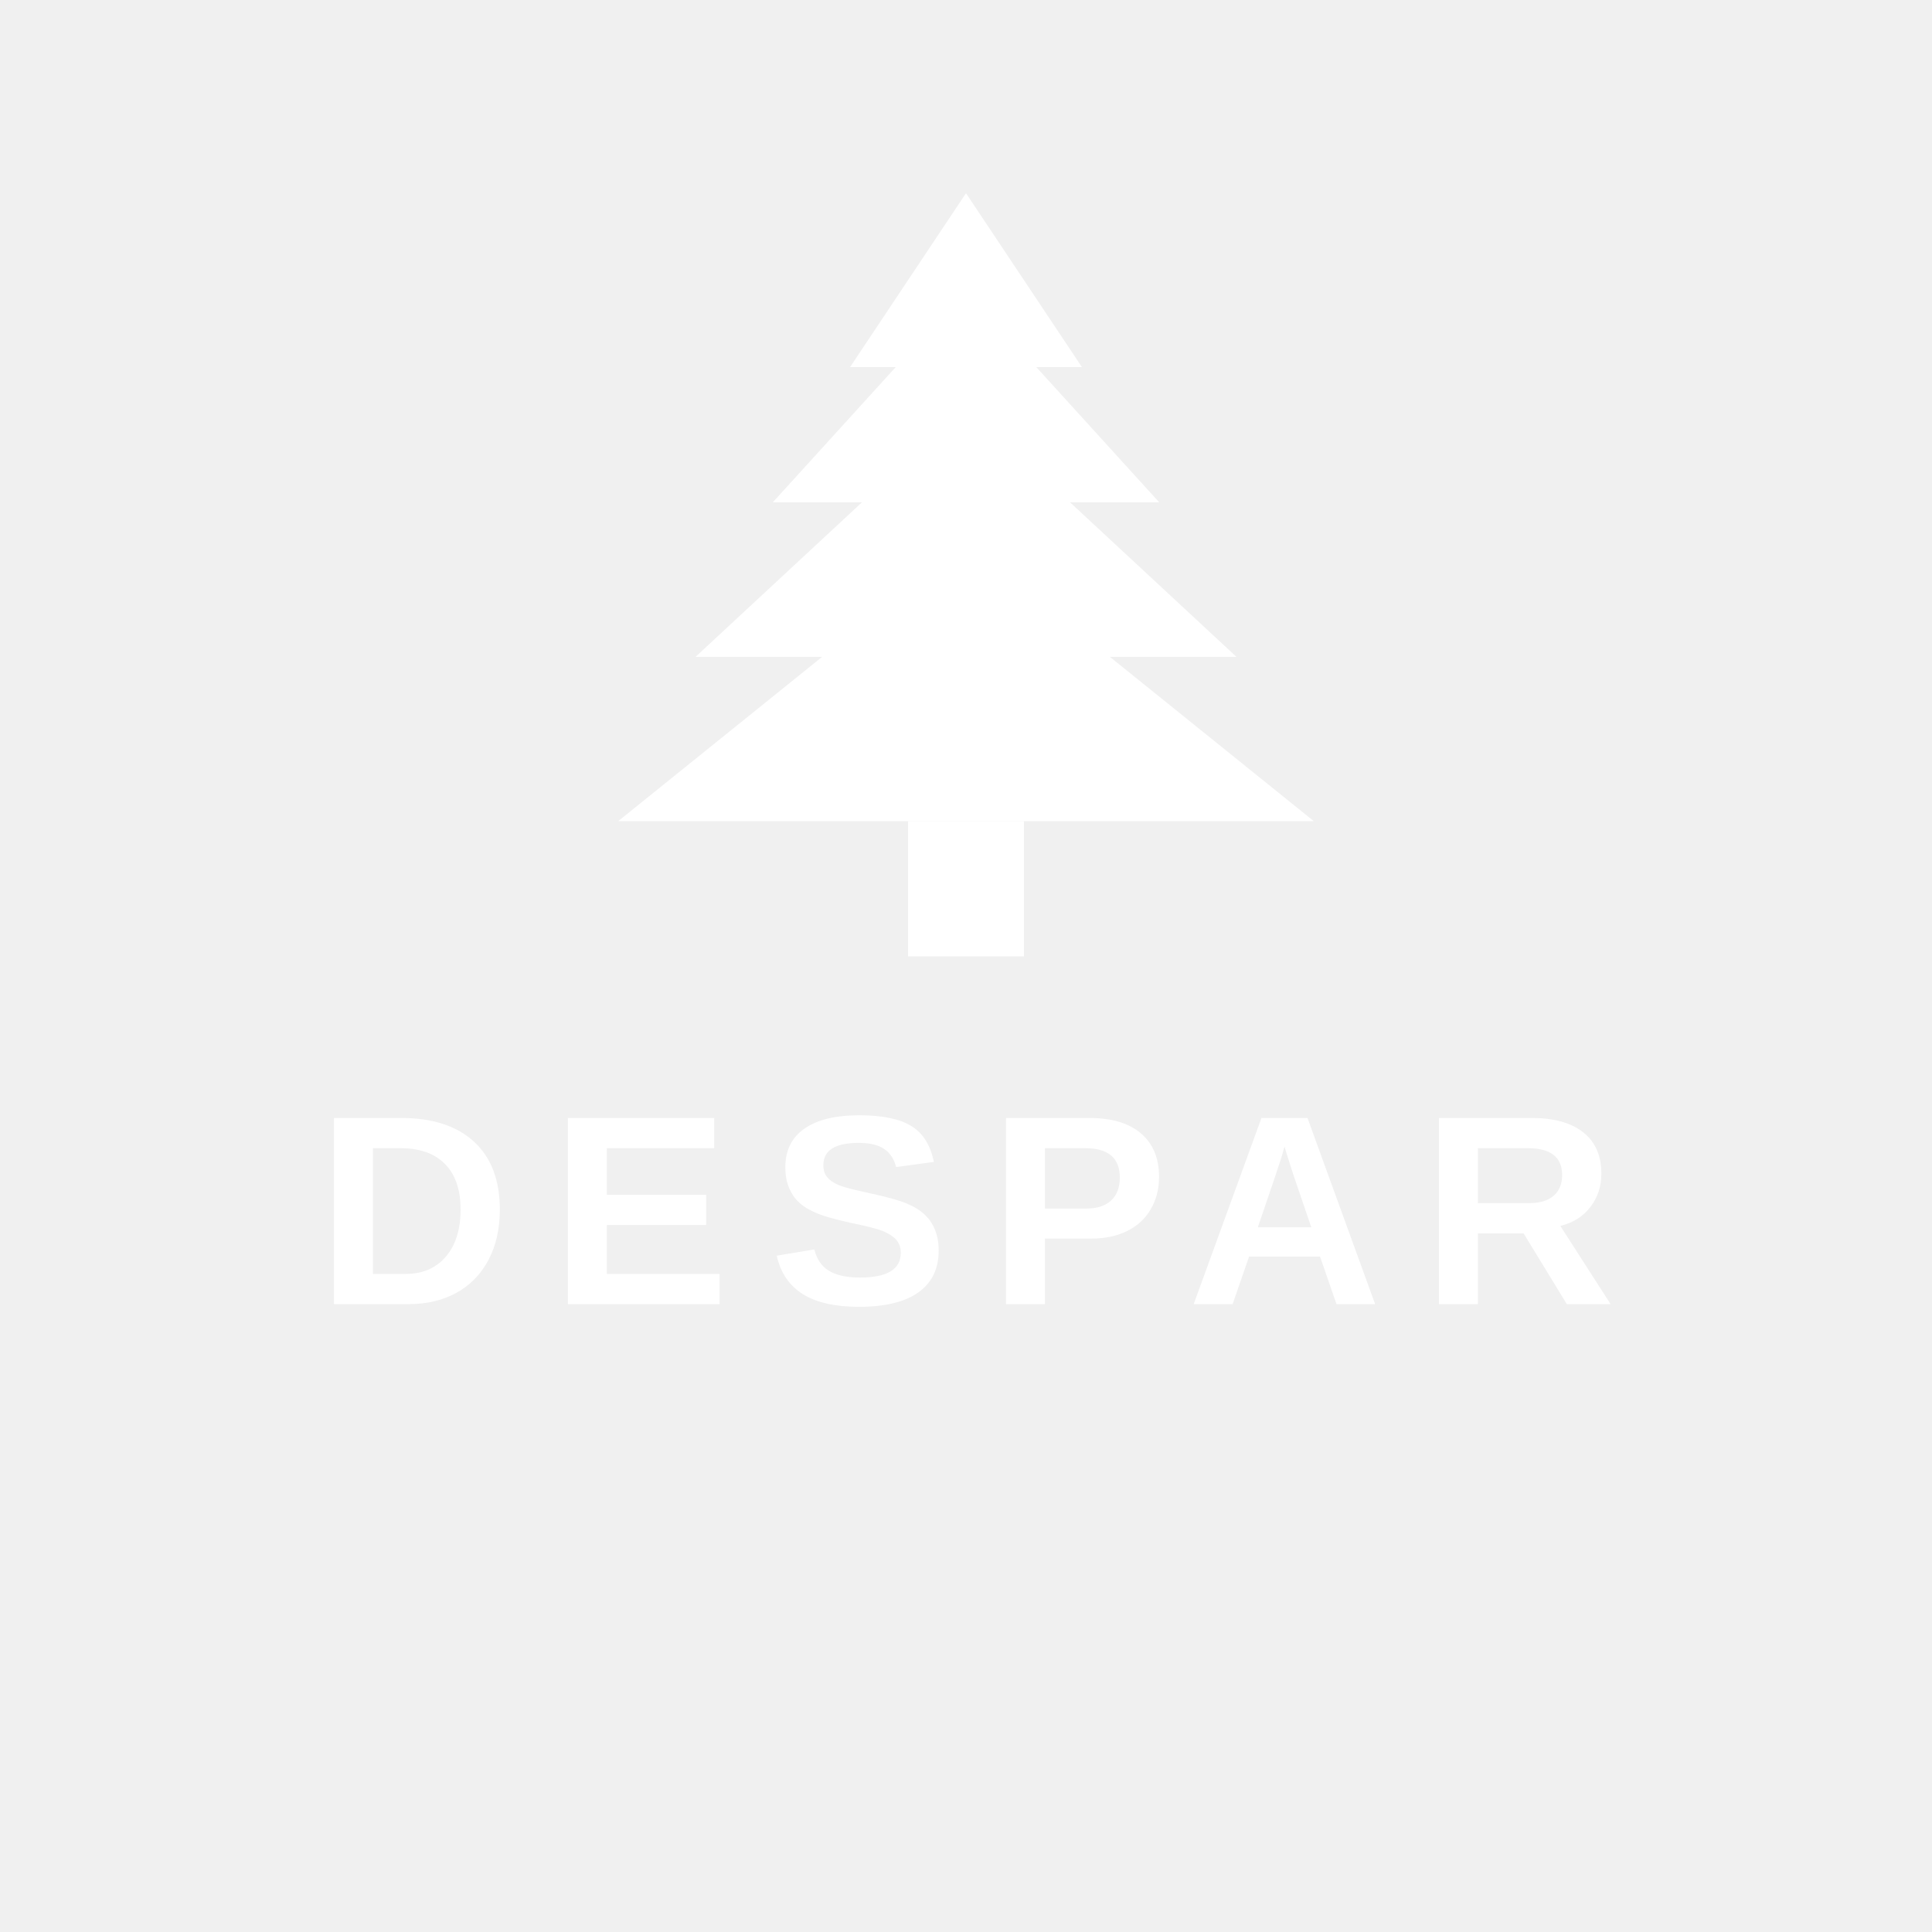
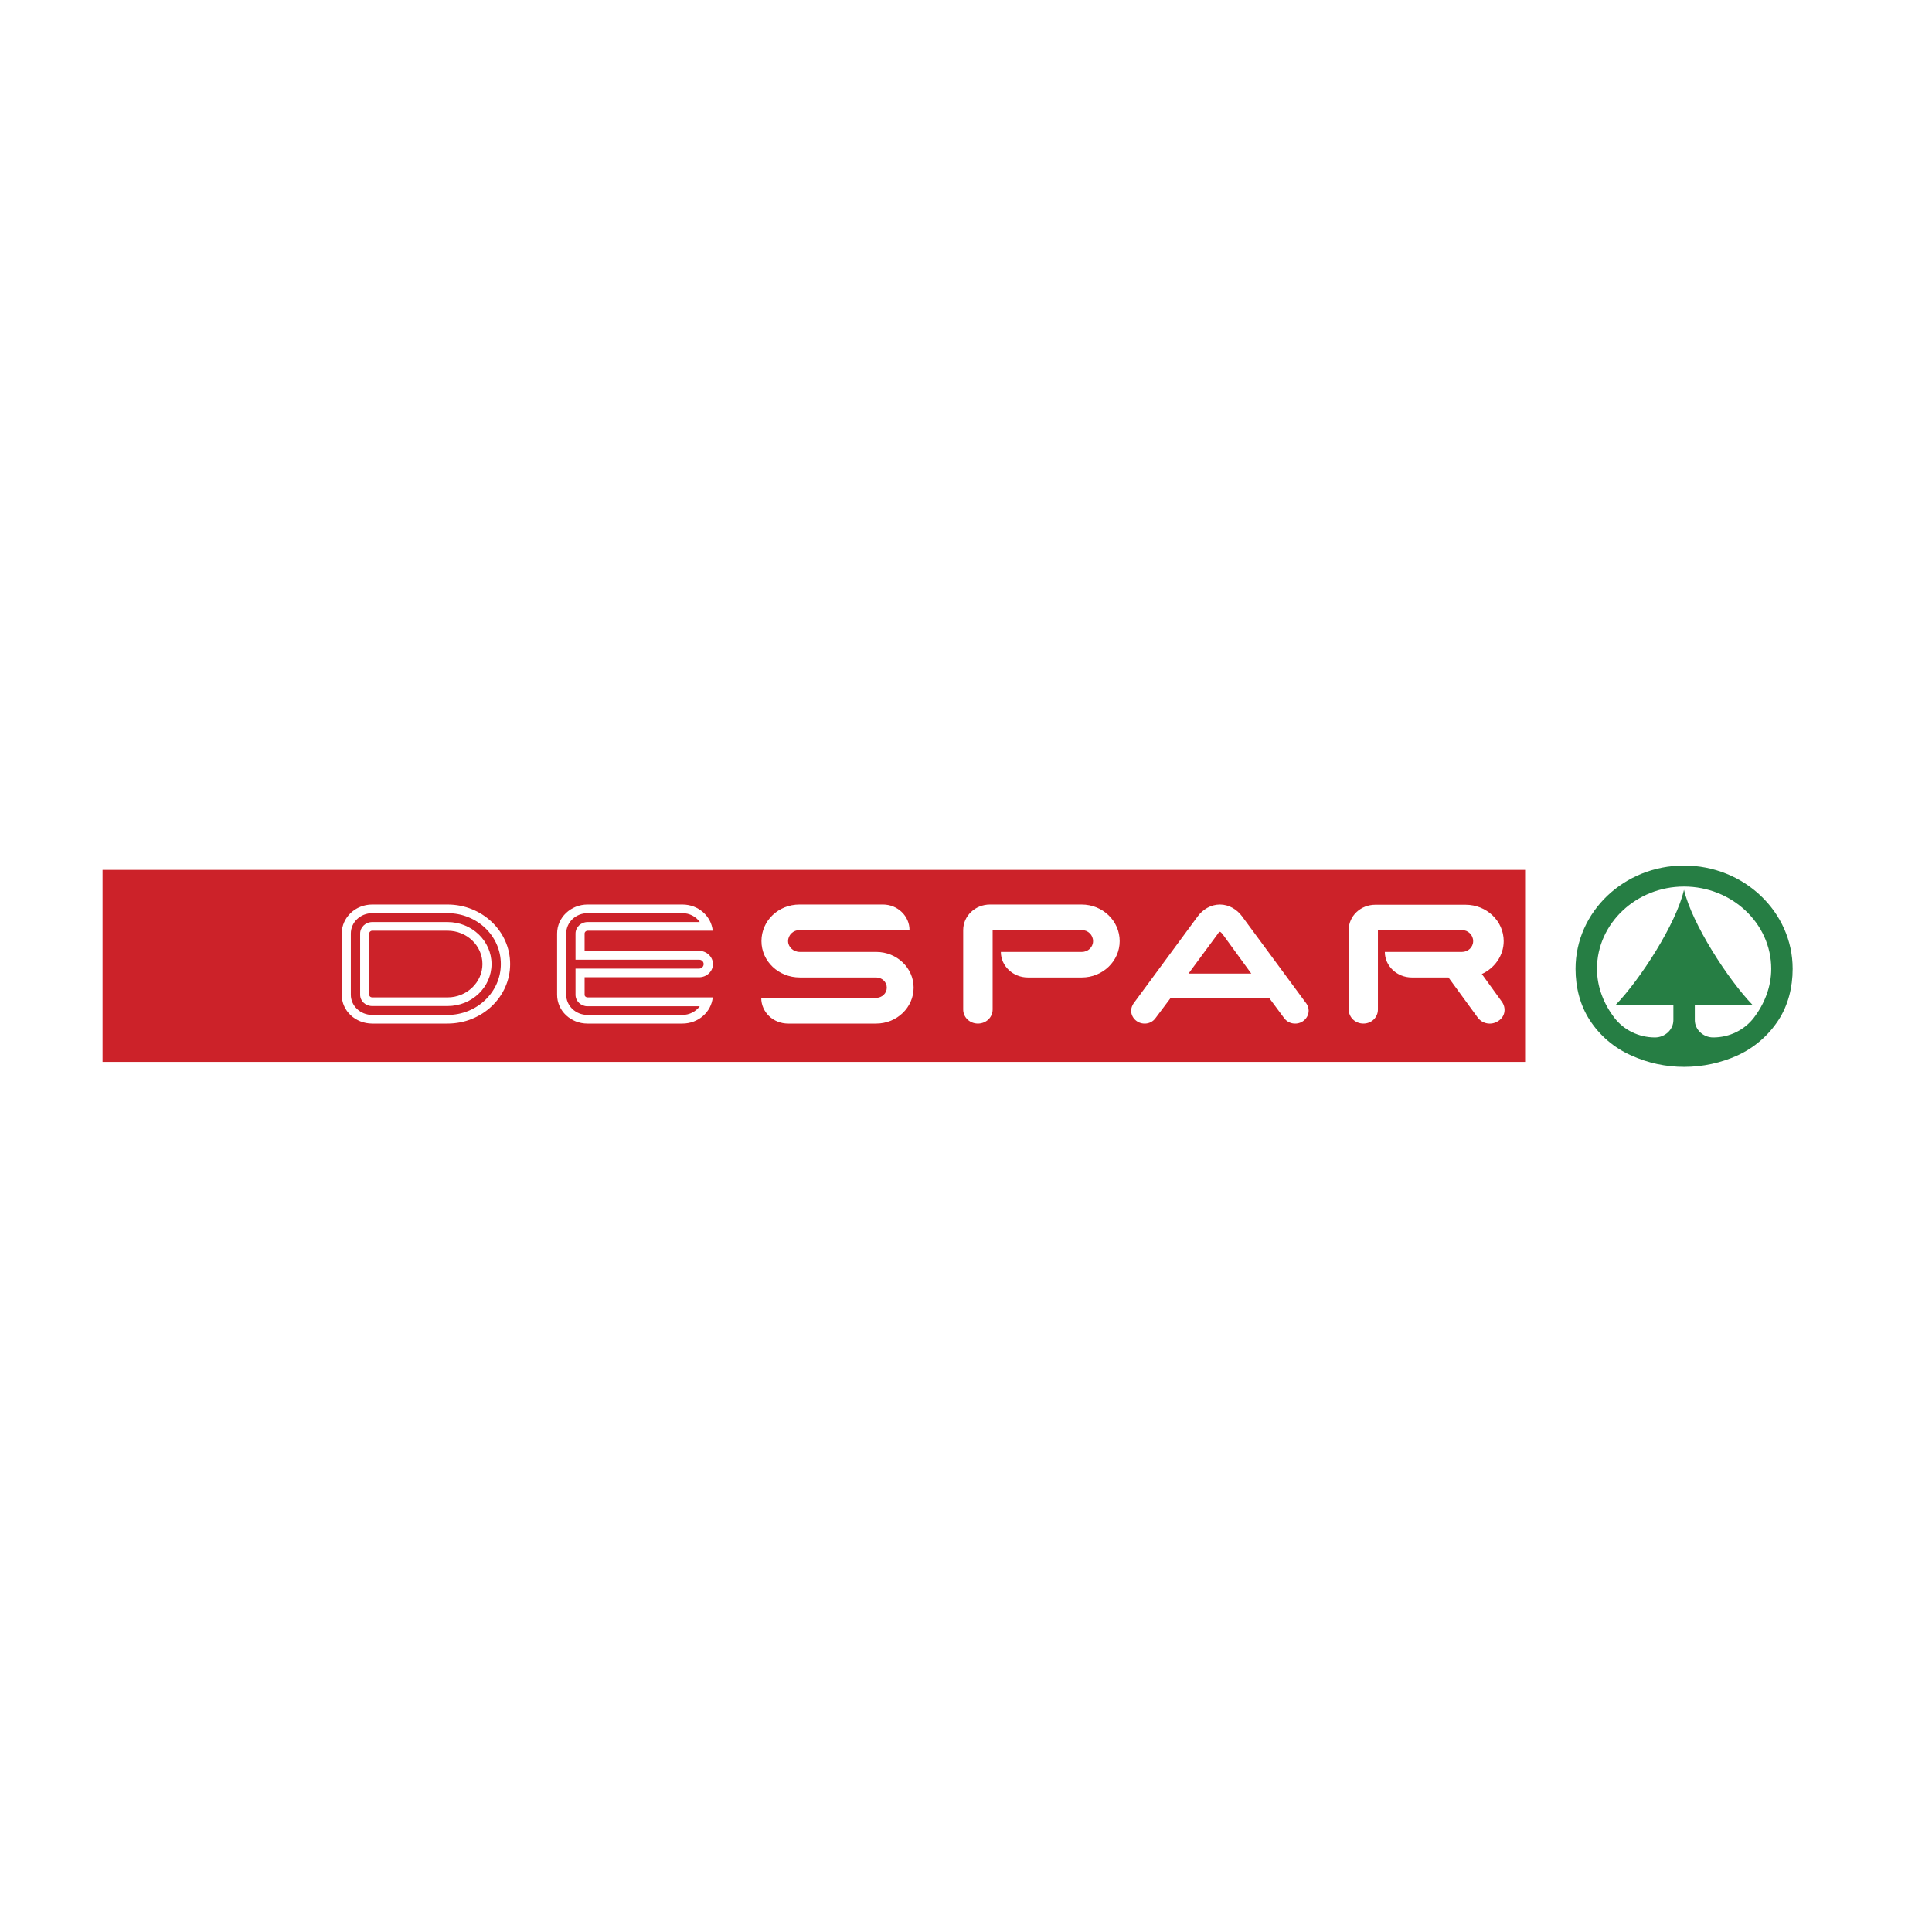
- <svg xmlns="http://www.w3.org/2000/svg" width="200" height="200" viewBox="0 0 200 200">
-   <g transform="translate(100, 20)">
-     <polygon points="0,0 -12,18 12,18" fill="#FFFFFF" />
-     <polygon points="0,10 -20,32 20,32" fill="#FFFFFF" />
-     <polygon points="0,22 -28,48 28,48" fill="#FFFFFF" />
-     <polygon points="0,36 -36,65 36,65" fill="#FFFFFF" />
-     <rect x="-6" y="65" width="12" height="14" fill="#FFFFFF" />
+ <svg xmlns="http://www.w3.org/2000/svg" width="2500" height="2500" viewBox="0 0 192.756 192.756">
+   <g fill-rule="evenodd" clip-rule="evenodd">
+     <path fill="#fff" d="M0 0h192.756v192.756H0V0z" />
+     <path fill="#fff" d="M8.504 85.062h175.748v22.632H8.504V85.062z" />
+     <path fill="#cc2229" d="M10.232 86.789H152.16v19.156H10.232V86.789z" />
+     <path d="M168.012 86.357c-5.982 0-10.82 4.622-10.82 10.302 0 1.856.455 3.628 1.404 5.097a9.493 9.493 0 0 0 4.146 3.541 12.645 12.645 0 0 0 5.291 1.145c1.879 0 3.672-.41 5.27-1.122a9.669 9.669 0 0 0 4.146-3.563c.951-1.469 1.404-3.24 1.404-5.097.001-5.681-4.859-10.303-10.841-10.303zm6.953 15.205c-.906 1.166-2.375 1.943-4.037 1.943-.994 0-1.836-.777-1.836-1.728v-1.512h5.766c-2.461-2.549-6.047-8.099-6.846-11.489-.777 3.391-4.361 8.94-6.824 11.489h5.766v1.512c0 .95-.842 1.728-1.836 1.728-1.662 0-3.131-.777-4.037-1.943-1.059-1.383-1.75-3.067-1.75-4.902 0-4.536 3.93-8.207 8.682-8.207 4.773 0 8.703 3.671 8.703 8.207-.001 1.834-.693 3.519-1.751 4.902z" fill="#267e44" />
+     <path d="M87.416 102.122c2.073 0 3.736-1.619 3.736-3.584 0-1.966-1.663-3.564-3.736-3.564h-7.624c-.647 0-1.166-.497-1.166-1.08 0-.604.519-1.102 1.145-1.102h10.971c0-1.403-1.188-2.548-2.656-2.548h-8.315c-2.116 0-3.801 1.62-3.801 3.65 0 2.008 1.706 3.628 3.822 3.628h7.624c.583 0 1.059.453 1.059 1.016 0 .561-.476 1.015-1.059 1.015H75.948c0 1.425 1.188 2.569 2.678 2.569h8.79zM121.711 90.245c.906 0 1.705.497 2.201 1.167l6.436 8.725c.131.194.217.432.217.691 0 .712-.605 1.295-1.338 1.295a1.34 1.34 0 0 1-1.102-.539l-1.49-2.009h-9.848l-1.49 1.987a1.305 1.305 0 0 1-1.102.561c-.734 0-1.34-.583-1.34-1.295 0-.26.107-.519.238-.713l6.414-8.703c.497-.671 1.296-1.167 2.204-1.167zm-3.133 6.889h6.264l-2.895-3.974c-.064-.065-.172-.194-.236-.194-.066 0-.174.129-.217.216l-2.916 3.952zM107.91 90.245c2.117 0 3.801 1.642 3.801 3.65 0 1.987-1.684 3.628-3.779 3.628h-5.377c-1.49 0-2.699-1.145-2.699-2.548h8.076c.627 0 1.123-.475 1.123-1.08s-.496-1.102-1.123-1.102h-8.896v7.926c0 .777-.648 1.403-1.469 1.403-.822 0-1.469-.626-1.469-1.403v-7.926c0-1.403 1.188-2.548 2.678-2.548h9.134zM147.842 97.177c1.273-.583 2.182-1.835 2.182-3.282 0-2.008-1.707-3.628-3.803-3.628h-9.004c-1.469 0-2.658 1.123-2.658 2.526v7.904c0 .799.648 1.425 1.469 1.425.822 0 1.447-.626 1.447-1.403v-7.926h8.379c.627 0 1.123.497 1.123 1.102s-.496 1.08-1.123 1.08h-7.688c0 1.404 1.209 2.548 2.699 2.548h3.65l2.916 3.995c.475.648 1.381.8 2.051.346.691-.432.82-1.296.346-1.943l-1.986-2.744zM37.14 102.122c-1.685 0-3.045-1.273-3.045-2.872v-6.111c0-1.598 1.36-2.894 3.045-2.894h7.516c3.434 0 6.241 2.657 6.241 5.939s-2.808 5.938-6.241 5.938H37.14zm7.516-.863c2.937 0 5.312-2.289 5.312-5.075 0-2.808-2.376-5.075-5.312-5.075H37.14c-1.188 0-2.138.907-2.138 2.03v6.111c0 1.102.95 2.009 2.138 2.009h7.516z" fill="#fff" />
+     <path d="M37.14 100.373c-.669 0-1.209-.496-1.209-1.123v-6.111c0-.626.54-1.145 1.209-1.145h7.516c2.418 0 4.384 1.879 4.384 4.189s-1.965 4.189-4.384 4.189H37.14v.001zm7.516-.864c1.922 0 3.477-1.512 3.477-3.325 0-1.836-1.555-3.326-3.477-3.326H37.14c-.173 0-.302.129-.302.281v6.111c0 .151.129.259.302.259h7.516zM58.606 102.122c-1.663 0-3.023-1.273-3.023-2.872v-6.111c0-1.598 1.361-2.894 3.045-2.894h9.459c1.576 0 2.872 1.145 3.023 2.613H58.628c-.173 0-.303.129-.303.281v1.728H69.75c.756 0 1.382.605 1.382 1.317 0 .734-.626 1.317-1.382 1.317H58.326v1.749c0 .151.13.259.303.259h12.482c-.151 1.469-1.447 2.613-3.023 2.613h-9.482zm-1.187-2.872v-2.612H69.75a.457.457 0 0 0 .454-.454.439.439 0 0 0-.454-.432H57.419v-2.613c0-.626.54-1.145 1.209-1.145h11.187c-.367-.54-1.015-.886-1.728-.886h-9.459c-1.188 0-2.138.907-2.138 2.03v6.111c0 1.102.95 2.009 2.116 2.009h9.481a2.16 2.16 0 0 0 1.728-.864H58.606c-.648.001-1.187-.517-1.187-1.144z" fill="#fff" />
  </g>
-   <text x="100" y="135" font-family="Arial, Helvetica, sans-serif" font-size="28" font-weight="900" fill="#FFFFFF" text-anchor="middle" letter-spacing="4">DESPAR</text>
</svg>
